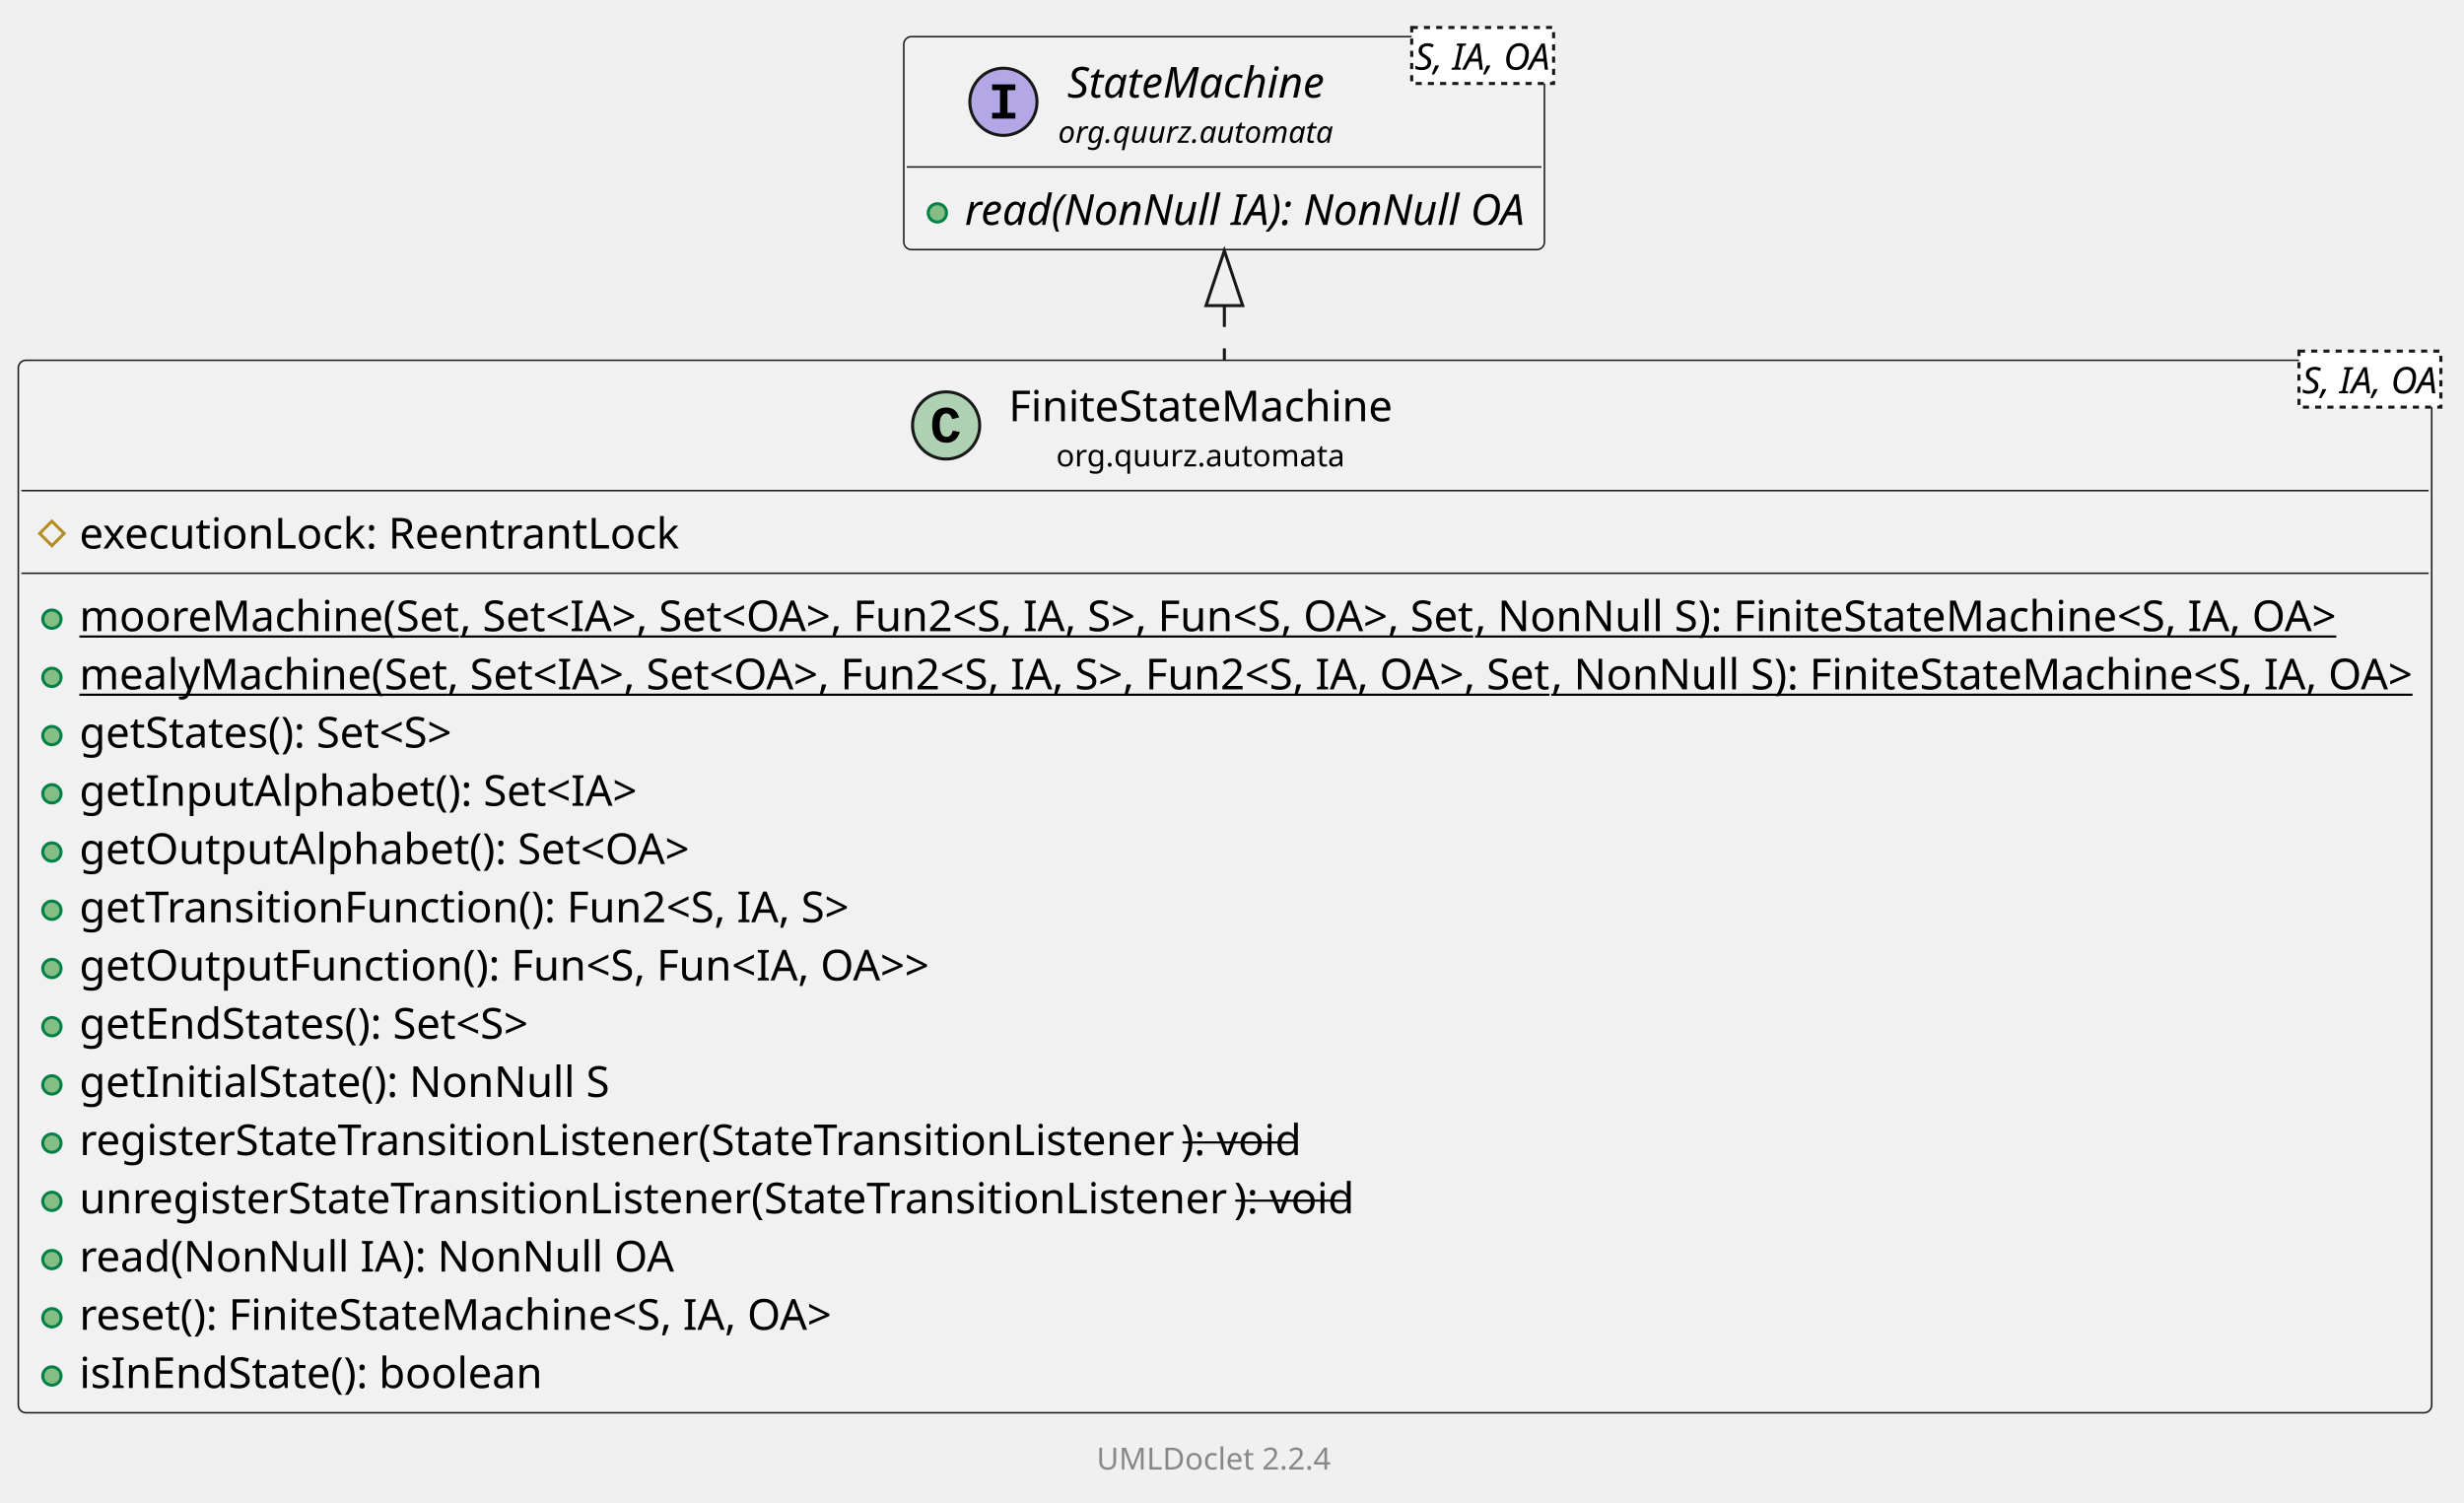
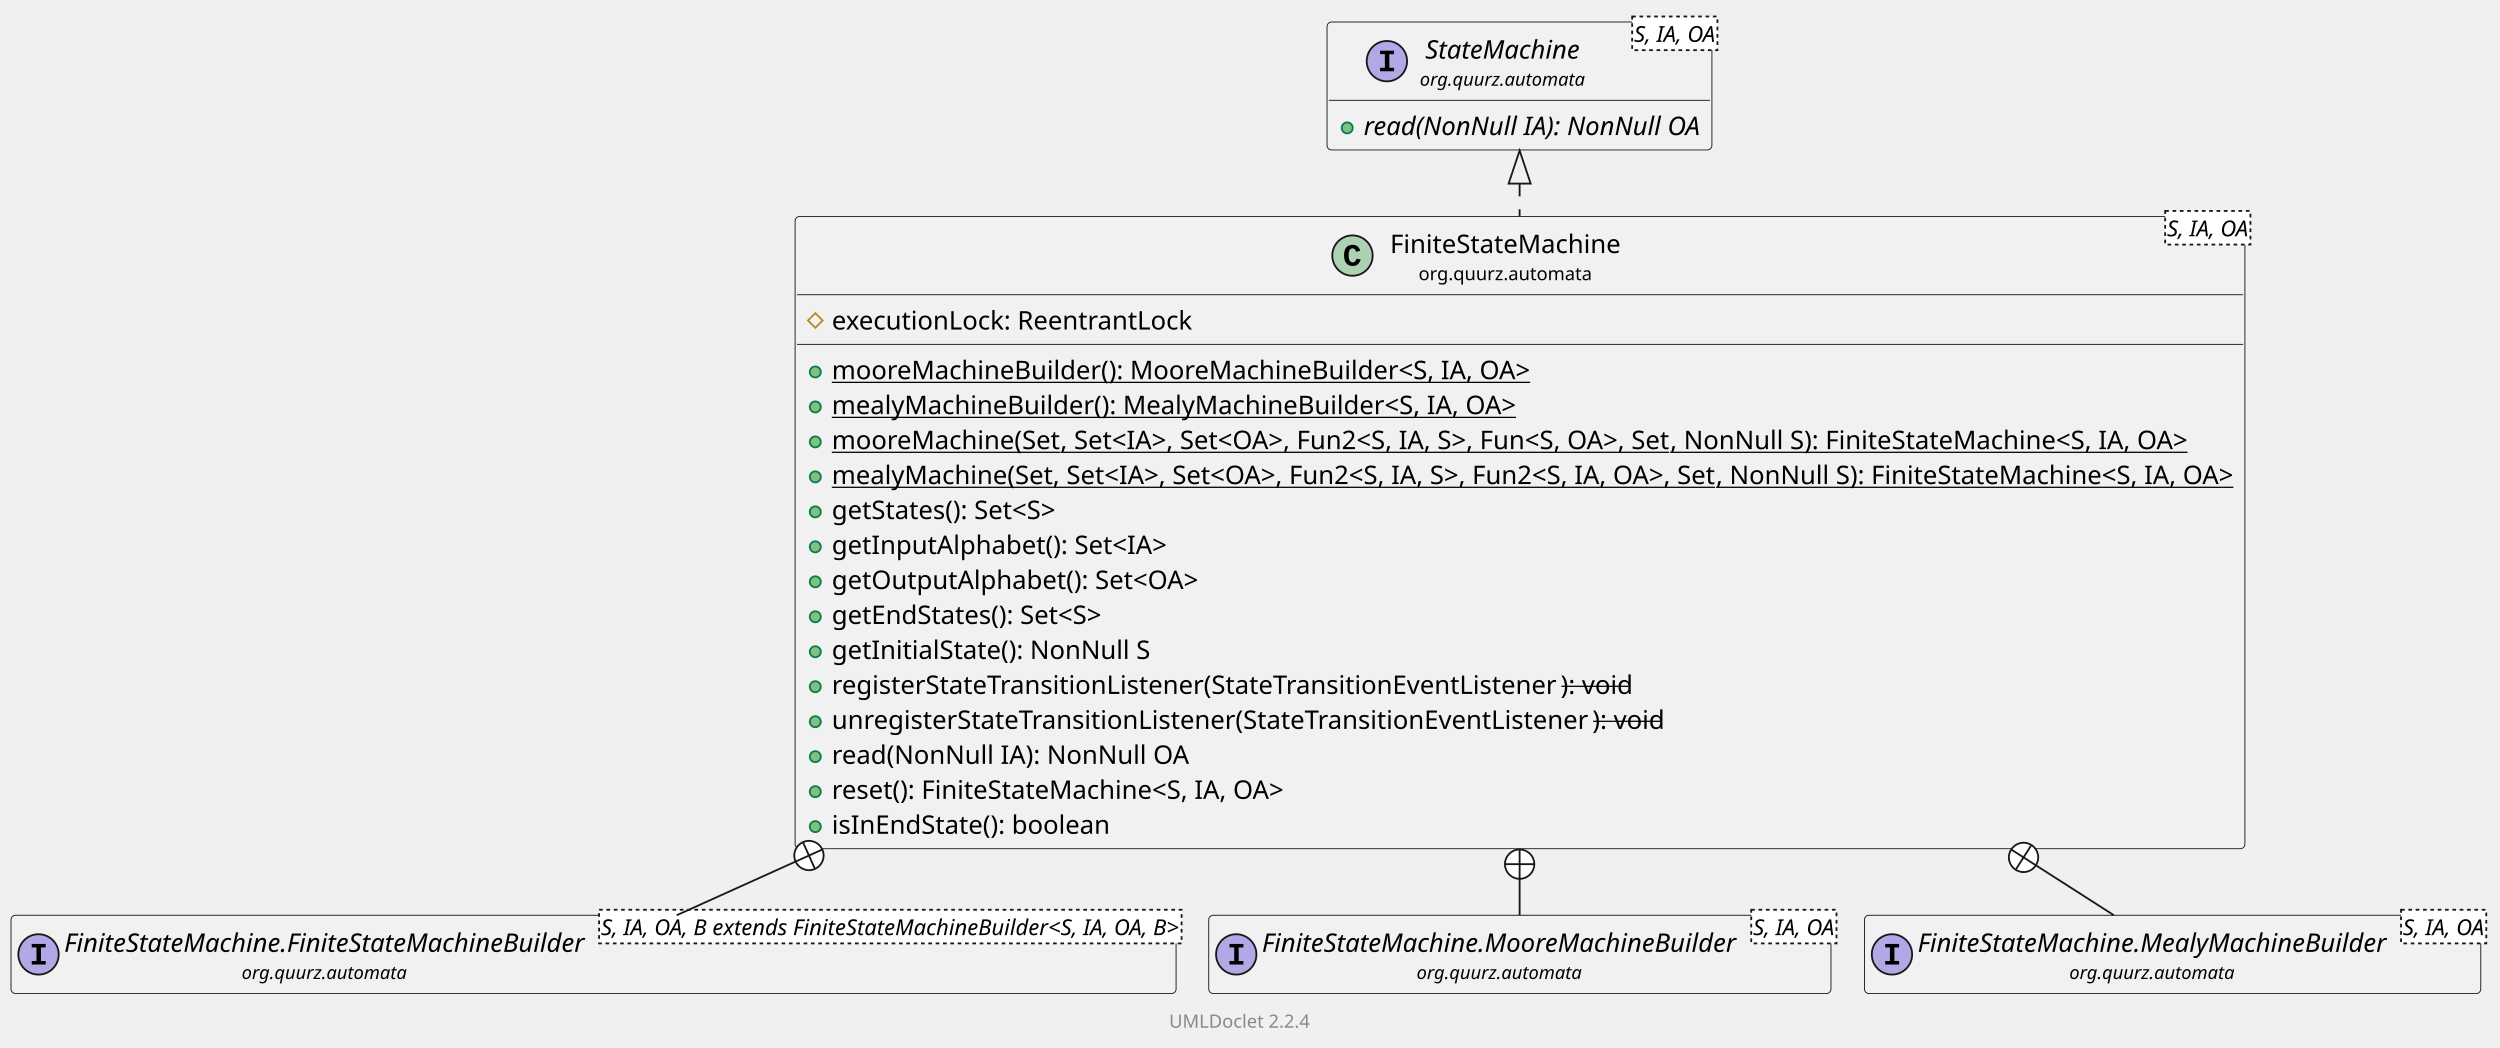
- <svg xmlns="http://www.w3.org/2000/svg" xmlns:xlink="http://www.w3.org/1999/xlink" contentStyleType="text/css" data-diagram-type="CLASS" height="492px" preserveAspectRatio="none" style="width:807px;height:492px;background:#FFFFFF;" version="1.1" viewBox="0 0 807 492" width="807px" zoomAndPan="magnify">
+ <svg xmlns="http://www.w3.org/2000/svg" xmlns:xlink="http://www.w3.org/1999/xlink" contentStyleType="text/css" data-diagram-type="CLASS" height="571px" preserveAspectRatio="none" style="width:1363px;height:571px;background:#FFFFFF;" version="1.1" viewBox="0 0 1363 571" width="1363px" zoomAndPan="magnify">
  <defs />
  <g>
    <g class="entity" data-entity="org.quurz.automata.FiniteStateMachine" data-source-line="13" data-uid="ent0002" id="entity_org.quurz.automata.FiniteStateMachine">
      <a href="FiniteStateMachine.html" target="_top" title="FiniteStateMachine.html" xlink:actuate="onRequest" xlink:href="FiniteStateMachine.html" xlink:show="new" xlink:title="FiniteStateMachine.html" xlink:type="simple">
-         <rect fill="#F1F1F1" height="344.707" rx="2.5" ry="2.5" style="stroke:#181818;stroke-width:0.5;" width="790.425" x="6" y="118" />
-         <ellipse cx="309.867" cy="139.344" fill="#ADD1B2" rx="11" ry="11" style="stroke:#181818;stroke-width:1;" />
-         <path d="M307.773,139.188 Q307.773,141.063 308.351,142.078 Q308.929,143.078 310.085,143.078 Q311.429,143.078 312.085,141.063 L314.351,141.485 Q313.242,145.016 310.07,145.016 Q307.726,145.016 306.507,143.531 Q305.288,142.047 305.288,139.188 Q305.288,133.469 309.992,133.469 Q311.538,133.469 312.57,134.281 Q313.617,135.094 314.117,136.703 L311.851,137.25 Q311.617,136.375 311.132,135.891 Q310.648,135.391 310.023,135.391 Q307.773,135.391 307.773,139.188 Z " fill="#000000" />
-         <text fill="#000000" font-family="sans-serif" font-size="14" lengthAdjust="spacing" textLength="125.719" x="330.367" y="137.966">FiniteStateMachine</text>
-         <text fill="#000000" font-family="sans-serif" font-size="10" lengthAdjust="spacing" textLength="94.66" x="345.896" y="152.758">org.quurz.automata</text>
-         <rect fill="#FFFFFF" height="18.344" style="stroke:#181818;stroke-width:1;stroke-dasharray:2,2;" width="46.472" x="752.953" y="115" />
-         <text fill="#000000" font-family="sans-serif" font-size="12" font-style="italic" lengthAdjust="spacing" textLength="44.472" x="753.953" y="128.828">S, IA, OA</text>
-         <line style="stroke:#181818;stroke-width:0.5;" x1="7" x2="795.425" y1="160.688" y2="160.688" />
-         <polygon fill="none" points="17,170.722,21,174.722,17,178.722,13,174.722" style="stroke:#B38D22;stroke-width:1;" />
-         <text fill="#000000" font-family="sans-serif" font-size="14" lengthAdjust="spacing" textLength="197.301" x="26" y="179.654">executionLock: ReentrantLock</text>
-         <line style="stroke:#181818;stroke-width:0.5;" x1="7" x2="795.425" y1="187.756" y2="187.756" />
-         <ellipse cx="17" cy="202.79" fill="#84BE84" rx="3" ry="3" style="stroke:#038048;stroke-width:1;" />
-         <text fill="#000000" font-family="sans-serif" font-size="14" lengthAdjust="spacing" text-decoration="underline" textLength="124.627" x="26" y="206.722">mooreMachine(Set</text>
-         <text fill="#000000" font-family="sans-serif" font-size="14" lengthAdjust="spacing" text-decoration="underline" textLength="332.457" x="150.627" y="206.722">, Set&lt;IA&gt;, Set&lt;OA&gt;, Fun2&lt;S, IA, S&gt;, Fun&lt;S, OA&gt;, Set</text>
-         <text fill="#000000" font-family="sans-serif" font-size="14" lengthAdjust="spacing" text-decoration="underline" textLength="282.365" x="483.084" y="206.722">, NonNull S): FiniteStateMachine&lt;S, IA, OA&gt;</text>
-         <ellipse cx="17" cy="221.858" fill="#84BE84" rx="3" ry="3" style="stroke:#038048;stroke-width:1;" />
-         <text fill="#000000" font-family="sans-serif" font-size="14" lengthAdjust="spacing" text-decoration="underline" textLength="120.511" x="26" y="225.79">mealyMachine(Set</text>
-         <text fill="#000000" font-family="sans-serif" font-size="14" lengthAdjust="spacing" text-decoration="underline" textLength="361.549" x="146.512" y="225.79">, Set&lt;IA&gt;, Set&lt;OA&gt;, Fun2&lt;S, IA, S&gt;, Fun2&lt;S, IA, OA&gt;, Set</text>
-         <text fill="#000000" font-family="sans-serif" font-size="14" lengthAdjust="spacing" text-decoration="underline" textLength="282.365" x="508.06" y="225.79">, NonNull S): FiniteStateMachine&lt;S, IA, OA&gt;</text>
-         <ellipse cx="17" cy="240.926" fill="#84BE84" rx="3" ry="3" style="stroke:#038048;stroke-width:1;" />
-         <text fill="#000000" font-family="sans-serif" font-size="14" lengthAdjust="spacing" textLength="121.939" x="26" y="244.858">getStates(): Set&lt;S&gt;</text>
-         <ellipse cx="17" cy="259.993" fill="#84BE84" rx="3" ry="3" style="stroke:#038048;stroke-width:1;" />
-         <text fill="#000000" font-family="sans-serif" font-size="14" lengthAdjust="spacing" textLength="182.643" x="26" y="263.925">getInputAlphabet(): Set&lt;IA&gt;</text>
-         <ellipse cx="17" cy="279.061" fill="#84BE84" rx="3" ry="3" style="stroke:#038048;stroke-width:1;" />
-         <text fill="#000000" font-family="sans-serif" font-size="14" lengthAdjust="spacing" textLength="200.073" x="26" y="282.993">getOutputAlphabet(): Set&lt;OA&gt;</text>
-         <ellipse cx="17" cy="298.129" fill="#84BE84" rx="3" ry="3" style="stroke:#038048;stroke-width:1;" />
-         <text fill="#000000" font-family="sans-serif" font-size="14" lengthAdjust="spacing" textLength="253.049" x="26" y="302.061">getTransitionFunction(): Fun2&lt;S, IA, S&gt;</text>
-         <ellipse cx="17" cy="317.197" fill="#84BE84" rx="3" ry="3" style="stroke:#038048;stroke-width:1;" />
-         <text fill="#000000" font-family="sans-serif" font-size="14" lengthAdjust="spacing" textLength="278.599" x="26" y="321.129">getOutputFunction(): Fun&lt;S, Fun&lt;IA, OA&gt;&gt;</text>
-         <ellipse cx="17" cy="336.265" fill="#84BE84" rx="3" ry="3" style="stroke:#038048;stroke-width:1;" />
-         <text fill="#000000" font-family="sans-serif" font-size="14" lengthAdjust="spacing" textLength="146.985" x="26" y="340.197">getEndStates(): Set&lt;S&gt;</text>
-         <ellipse cx="17" cy="355.333" fill="#84BE84" rx="3" ry="3" style="stroke:#038048;stroke-width:1;" />
-         <text fill="#000000" font-family="sans-serif" font-size="14" lengthAdjust="spacing" textLength="173.641" x="26" y="359.265">getInitialState(): NonNull S</text>
-         <ellipse cx="17" cy="374.401" fill="#84BE84" rx="3" ry="3" style="stroke:#038048;stroke-width:1;" />
-         <text fill="#000000" font-family="sans-serif" font-size="14" lengthAdjust="spacing" textLength="360.849" x="26" y="378.333">registerStateTransitionListener(StateTransitionListener</text>
-         <text fill="#000000" font-family="sans-serif" font-size="14" lengthAdjust="spacing" text-decoration="line-through" textLength="39.396" x="386.849" y="378.333">): void</text>
-         <ellipse cx="17" cy="393.469" fill="#84BE84" rx="3" ry="3" style="stroke:#038048;stroke-width:1;" />
-         <text fill="#000000" font-family="sans-serif" font-size="14" lengthAdjust="spacing" textLength="378.153" x="26" y="397.401">unregisterStateTransitionListener(StateTransitionListener</text>
-         <text fill="#000000" font-family="sans-serif" font-size="14" lengthAdjust="spacing" text-decoration="line-through" textLength="39.396" x="404.153" y="397.401">): void</text>
-         <ellipse cx="17" cy="412.537" fill="#84BE84" rx="3" ry="3" style="stroke:#038048;stroke-width:1;" />
-         <text fill="#000000" font-family="sans-serif" font-size="14" lengthAdjust="spacing" textLength="195.341" x="26" y="416.469">read(NonNull IA): NonNull OA</text>
-         <ellipse cx="17" cy="431.605" fill="#84BE84" rx="3" ry="3" style="stroke:#038048;stroke-width:1;" />
-         <text fill="#000000" font-family="sans-serif" font-size="14" lengthAdjust="spacing" textLength="246.903" x="26" y="435.537">reset(): FiniteStateMachine&lt;S, IA, OA&gt;</text>
-         <ellipse cx="17" cy="450.673" fill="#84BE84" rx="3" ry="3" style="stroke:#038048;stroke-width:1;" />
-         <text fill="#000000" font-family="sans-serif" font-size="14" lengthAdjust="spacing" textLength="151.661" x="26" y="454.605">isInEndState(): boolean</text>
+         <rect fill="#F1F1F1" height="344.707" rx="2.5" ry="2.5" style="stroke:#181818;stroke-width:0.5;" width="790.425" x="433.5" y="118" />
+         <ellipse cx="737.367" cy="139.344" fill="#ADD1B2" rx="11" ry="11" style="stroke:#181818;stroke-width:1;" />
+         <path d="M735.273,139.188 Q735.273,141.063 735.851,142.078 Q736.429,143.078 737.585,143.078 Q738.929,143.078 739.585,141.063 L741.851,141.485 Q740.742,145.016 737.57,145.016 Q735.226,145.016 734.007,143.531 Q732.788,142.047 732.788,139.188 Q732.788,133.469 737.492,133.469 Q739.038,133.469 740.07,134.281 Q741.117,135.094 741.617,136.703 L739.351,137.25 Q739.117,136.375 738.632,135.891 Q738.148,135.391 737.523,135.391 Q735.273,135.391 735.273,139.188 Z " fill="#000000" />
+         <text fill="#000000" font-family="sans-serif" font-size="14" lengthAdjust="spacing" textLength="125.719" x="757.867" y="137.966">FiniteStateMachine</text>
+         <text fill="#000000" font-family="sans-serif" font-size="10" lengthAdjust="spacing" textLength="94.66" x="773.396" y="152.758">org.quurz.automata</text>
+         <rect fill="#FFFFFF" height="18.344" style="stroke:#181818;stroke-width:1;stroke-dasharray:2,2;" width="46.472" x="1180.453" y="115" />
+         <text fill="#000000" font-family="sans-serif" font-size="12" font-style="italic" lengthAdjust="spacing" textLength="44.472" x="1181.453" y="128.828">S, IA, OA</text>
+         <line style="stroke:#181818;stroke-width:0.5;" x1="434.5" x2="1222.925" y1="160.688" y2="160.688" />
+         <polygon fill="none" points="444.5,170.722,448.5,174.722,444.5,178.722,440.5,174.722" style="stroke:#B38D22;stroke-width:1;" />
+         <text fill="#000000" font-family="sans-serif" font-size="14" lengthAdjust="spacing" textLength="197.301" x="453.5" y="179.654">executionLock: ReentrantLock</text>
+         <line style="stroke:#181818;stroke-width:0.5;" x1="434.5" x2="1222.925" y1="187.756" y2="187.756" />
+         <ellipse cx="444.5" cy="202.79" fill="#84BE84" rx="3" ry="3" style="stroke:#038048;stroke-width:1;" />
+         <text fill="#000000" font-family="sans-serif" font-size="14" lengthAdjust="spacing" text-decoration="underline" textLength="381.569" x="453.5" y="206.722">mooreMachineBuilder(): MooreMachineBuilder&lt;S, IA, OA&gt;</text>
+         <ellipse cx="444.5" cy="221.858" fill="#84BE84" rx="3" ry="3" style="stroke:#038048;stroke-width:1;" />
+         <text fill="#000000" font-family="sans-serif" font-size="14" lengthAdjust="spacing" text-decoration="underline" textLength="373.337" x="453.5" y="225.79">mealyMachineBuilder(): MealyMachineBuilder&lt;S, IA, OA&gt;</text>
+         <ellipse cx="444.5" cy="240.926" fill="#84BE84" rx="3" ry="3" style="stroke:#038048;stroke-width:1;" />
+         <text fill="#000000" font-family="sans-serif" font-size="14" lengthAdjust="spacing" text-decoration="underline" textLength="124.627" x="453.5" y="244.858">mooreMachine(Set</text>
+         <text fill="#000000" font-family="sans-serif" font-size="14" lengthAdjust="spacing" text-decoration="underline" textLength="332.457" x="578.128" y="244.858">, Set&lt;IA&gt;, Set&lt;OA&gt;, Fun2&lt;S, IA, S&gt;, Fun&lt;S, OA&gt;, Set</text>
+         <text fill="#000000" font-family="sans-serif" font-size="14" lengthAdjust="spacing" text-decoration="underline" textLength="282.365" x="910.584" y="244.858">, NonNull S): FiniteStateMachine&lt;S, IA, OA&gt;</text>
+         <ellipse cx="444.5" cy="259.993" fill="#84BE84" rx="3" ry="3" style="stroke:#038048;stroke-width:1;" />
+         <text fill="#000000" font-family="sans-serif" font-size="14" lengthAdjust="spacing" text-decoration="underline" textLength="120.511" x="453.5" y="263.925">mealyMachine(Set</text>
+         <text fill="#000000" font-family="sans-serif" font-size="14" lengthAdjust="spacing" text-decoration="underline" textLength="361.549" x="574.011" y="263.925">, Set&lt;IA&gt;, Set&lt;OA&gt;, Fun2&lt;S, IA, S&gt;, Fun2&lt;S, IA, OA&gt;, Set</text>
+         <text fill="#000000" font-family="sans-serif" font-size="14" lengthAdjust="spacing" text-decoration="underline" textLength="282.365" x="935.56" y="263.925">, NonNull S): FiniteStateMachine&lt;S, IA, OA&gt;</text>
+         <ellipse cx="444.5" cy="279.061" fill="#84BE84" rx="3" ry="3" style="stroke:#038048;stroke-width:1;" />
+         <text fill="#000000" font-family="sans-serif" font-size="14" lengthAdjust="spacing" textLength="121.939" x="453.5" y="282.993">getStates(): Set&lt;S&gt;</text>
+         <ellipse cx="444.5" cy="298.129" fill="#84BE84" rx="3" ry="3" style="stroke:#038048;stroke-width:1;" />
+         <text fill="#000000" font-family="sans-serif" font-size="14" lengthAdjust="spacing" textLength="182.643" x="453.5" y="302.061">getInputAlphabet(): Set&lt;IA&gt;</text>
+         <ellipse cx="444.5" cy="317.197" fill="#84BE84" rx="3" ry="3" style="stroke:#038048;stroke-width:1;" />
+         <text fill="#000000" font-family="sans-serif" font-size="14" lengthAdjust="spacing" textLength="200.073" x="453.5" y="321.129">getOutputAlphabet(): Set&lt;OA&gt;</text>
+         <ellipse cx="444.5" cy="336.265" fill="#84BE84" rx="3" ry="3" style="stroke:#038048;stroke-width:1;" />
+         <text fill="#000000" font-family="sans-serif" font-size="14" lengthAdjust="spacing" textLength="146.985" x="453.5" y="340.197">getEndStates(): Set&lt;S&gt;</text>
+         <ellipse cx="444.5" cy="355.333" fill="#84BE84" rx="3" ry="3" style="stroke:#038048;stroke-width:1;" />
+         <text fill="#000000" font-family="sans-serif" font-size="14" lengthAdjust="spacing" textLength="173.641" x="453.5" y="359.265">getInitialState(): NonNull S</text>
+         <ellipse cx="444.5" cy="374.401" fill="#84BE84" rx="3" ry="3" style="stroke:#038048;stroke-width:1;" />
+         <text fill="#000000" font-family="sans-serif" font-size="14" lengthAdjust="spacing" textLength="397.347" x="453.5" y="378.333">registerStateTransitionListener(StateTransitionEventListener</text>
+         <text fill="#000000" font-family="sans-serif" font-size="14" lengthAdjust="spacing" text-decoration="line-through" textLength="39.396" x="850.847" y="378.333">): void</text>
+         <ellipse cx="444.5" cy="393.469" fill="#84BE84" rx="3" ry="3" style="stroke:#038048;stroke-width:1;" />
+         <text fill="#000000" font-family="sans-serif" font-size="14" lengthAdjust="spacing" textLength="414.651" x="453.5" y="397.401">unregisterStateTransitionListener(StateTransitionEventListener</text>
+         <text fill="#000000" font-family="sans-serif" font-size="14" lengthAdjust="spacing" text-decoration="line-through" textLength="39.396" x="868.15" y="397.401">): void</text>
+         <ellipse cx="444.5" cy="412.537" fill="#84BE84" rx="3" ry="3" style="stroke:#038048;stroke-width:1;" />
+         <text fill="#000000" font-family="sans-serif" font-size="14" lengthAdjust="spacing" textLength="195.341" x="453.5" y="416.469">read(NonNull IA): NonNull OA</text>
+         <ellipse cx="444.5" cy="431.605" fill="#84BE84" rx="3" ry="3" style="stroke:#038048;stroke-width:1;" />
+         <text fill="#000000" font-family="sans-serif" font-size="14" lengthAdjust="spacing" textLength="246.903" x="453.5" y="435.537">reset(): FiniteStateMachine&lt;S, IA, OA&gt;</text>
+         <ellipse cx="444.5" cy="450.673" fill="#84BE84" rx="3" ry="3" style="stroke:#038048;stroke-width:1;" />
+         <text fill="#000000" font-family="sans-serif" font-size="14" lengthAdjust="spacing" textLength="151.661" x="453.5" y="454.605">isInEndState(): boolean</text>
      </a>
    </g>
    <g class="entity" data-entity="org.quurz.automata.StateMachine" data-source-line="31" data-uid="ent0003" id="entity_org.quurz.automata.StateMachine">
      <a href="StateMachine.html" target="_top" title="StateMachine.html" xlink:actuate="onRequest" xlink:href="StateMachine.html" xlink:show="new" xlink:title="StateMachine.html" xlink:type="simple">
-         <rect fill="#F1F1F1" height="69.756" rx="2.5" ry="2.5" style="stroke:#181818;stroke-width:0.5;" width="209.833" x="296" y="12" />
-         <ellipse cx="328.636" cy="33.344" fill="#B4A7E5" rx="11" ry="11" style="stroke:#181818;stroke-width:1;" />
-         <path d="M324.933,27.641 L332.542,27.641 L332.542,29.532 L329.964,29.532 L329.964,36.953 L332.542,36.953 L332.542,38.844 L324.933,38.844 L324.933,36.953 L327.527,36.953 L327.527,29.532 L324.933,29.532 L324.933,27.641 Z " fill="#000000" />
-         <text fill="#000000" font-family="sans-serif" font-size="14" font-style="italic" lengthAdjust="spacing" textLength="84.182" x="349.549" y="31.966">StateMachine</text>
-         <text fill="#000000" font-family="sans-serif" font-size="10" font-style="italic" lengthAdjust="spacing" textLength="90.17" x="346.555" y="46.758">org.quurz.automata</text>
-         <rect fill="#FFFFFF" height="18.344" style="stroke:#181818;stroke-width:1;stroke-dasharray:2,2;" width="46.472" x="462.361" y="9" />
-         <text fill="#000000" font-family="sans-serif" font-size="12" font-style="italic" lengthAdjust="spacing" textLength="44.472" x="463.361" y="22.828">S, IA, OA</text>
-         <line style="stroke:#181818;stroke-width:0.5;" x1="297" x2="504.833" y1="54.688" y2="54.688" />
-         <ellipse cx="307" cy="69.722" fill="#84BE84" rx="3" ry="3" style="stroke:#038048;stroke-width:1;" />
-         <text fill="#000000" font-family="sans-serif" font-size="14" font-style="italic" lengthAdjust="spacing" textLength="183.833" x="316" y="73.654">read(NonNull IA): NonNull OA</text>
+         <rect fill="#F1F1F1" height="69.756" rx="2.5" ry="2.5" style="stroke:#181818;stroke-width:0.5;" width="209.833" x="723.5" y="12" />
+         <ellipse cx="756.136" cy="33.344" fill="#B4A7E5" rx="11" ry="11" style="stroke:#181818;stroke-width:1;" />
+         <path d="M752.433,27.641 L760.042,27.641 L760.042,29.532 L757.464,29.532 L757.464,36.953 L760.042,36.953 L760.042,38.844 L752.433,38.844 L752.433,36.953 L755.027,36.953 L755.027,29.532 L752.433,29.532 L752.433,27.641 Z " fill="#000000" />
+         <text fill="#000000" font-family="sans-serif" font-size="14" font-style="italic" lengthAdjust="spacing" textLength="84.182" x="777.049" y="31.966">StateMachine</text>
+         <text fill="#000000" font-family="sans-serif" font-size="10" font-style="italic" lengthAdjust="spacing" textLength="90.17" x="774.055" y="46.758">org.quurz.automata</text>
+         <rect fill="#FFFFFF" height="18.344" style="stroke:#181818;stroke-width:1;stroke-dasharray:2,2;" width="46.472" x="889.861" y="9" />
+         <text fill="#000000" font-family="sans-serif" font-size="12" font-style="italic" lengthAdjust="spacing" textLength="44.472" x="890.861" y="22.828">S, IA, OA</text>
+         <line style="stroke:#181818;stroke-width:0.5;" x1="724.5" x2="932.333" y1="54.688" y2="54.688" />
+         <ellipse cx="734.5" cy="69.722" fill="#84BE84" rx="3" ry="3" style="stroke:#038048;stroke-width:1;" />
+         <text fill="#000000" font-family="sans-serif" font-size="14" font-style="italic" lengthAdjust="spacing" textLength="183.833" x="743.5" y="73.654">read(NonNull IA): NonNull OA</text>
      </a>
    </g>
-     <g class="link" data-entity-1="org.quurz.automata.StateMachine" data-entity-2="org.quurz.automata.FiniteStateMachine" data-uid="lnk4" id="link_org.quurz.automata.StateMachine_org.quurz.automata.FiniteStateMachine">
-       <polygon fill="none" points="401,82.089,395,100.089,407,100.089,401,82.089" style="stroke:#181818;stroke-width:1;" />
-       <path d="M401,100.089 C401,110.49 401,104.705 401,117.913" fill="none" style="stroke:#181818;stroke-width:1;stroke-dasharray:7,7;" />
+     <g class="entity" data-entity="org.quurz.automata.FiniteStateMachine.FiniteStateMachineBuilder" data-source-line="34" data-uid="ent0004" id="entity_org.quurz.automata.FiniteStateMachine.FiniteStateMachineBuilder">
+       <a href="FiniteStateMachine.FiniteStateMachineBuilder.html" target="_top" title="FiniteStateMachine.FiniteStateMachineBuilder.html" xlink:actuate="onRequest" xlink:href="FiniteStateMachine.FiniteStateMachineBuilder.html" xlink:show="new" xlink:title="FiniteStateMachine.FiniteStateMachineBuilder.html" xlink:type="simple">
+         <rect fill="#F1F1F1" height="42.688" rx="2.5" ry="2.5" style="stroke:#181818;stroke-width:0.5;" width="635.203" x="6" y="499" />
+         <ellipse cx="21" cy="520.344" fill="#B4A7E5" rx="11" ry="11" style="stroke:#181818;stroke-width:1;" />
+         <path d="M17.297,514.641 L24.906,514.641 L24.906,516.532 L22.328,516.532 L22.328,523.953 L24.906,523.953 L24.906,525.844 L17.297,525.844 L17.297,523.953 L19.891,523.953 L19.891,516.532 L17.297,516.532 L17.297,514.641 Z " fill="#000000" />
+         <text fill="#000000" font-family="sans-serif" font-size="14" font-style="italic" lengthAdjust="spacing" textLength="283.625" x="35" y="518.966">FiniteStateMachine.FiniteStateMachineBuilder</text>
+         <text fill="#000000" font-family="sans-serif" font-size="10" font-style="italic" lengthAdjust="spacing" textLength="90.17" x="131.727" y="533.758">org.quurz.automata</text>
+         <rect fill="#FFFFFF" height="18.344" style="stroke:#181818;stroke-width:1;stroke-dasharray:2,2;" width="317.578" x="326.625" y="496" />
+         <text fill="#000000" font-family="sans-serif" font-size="12" font-style="italic" lengthAdjust="spacing" textLength="315.578" x="327.625" y="509.828">S, IA, OA, B extends FiniteStateMachineBuilder&lt;S, IA, OA, B&gt;</text>
+       </a>
    </g>
-     <g class="footer" data-source-line="43">
-       <text fill="#888888" font-family="sans-serif" font-size="10" lengthAdjust="spacing" textLength="2.6" x="396.2" y="467.69"> </text>
+     <g class="entity" data-entity="org.quurz.automata.FiniteStateMachine.MooreMachineBuilder" data-source-line="35" data-uid="ent0005" id="entity_org.quurz.automata.FiniteStateMachine.MooreMachineBuilder">
+       <a href="FiniteStateMachine.MooreMachineBuilder.html" target="_top" title="FiniteStateMachine.MooreMachineBuilder.html" xlink:actuate="onRequest" xlink:href="FiniteStateMachine.MooreMachineBuilder.html" xlink:show="new" xlink:title="FiniteStateMachine.MooreMachineBuilder.html" xlink:type="simple">
+         <rect fill="#F1F1F1" height="42.688" rx="2.5" ry="2.5" style="stroke:#181818;stroke-width:0.5;" width="339.247" x="659" y="499" />
+         <ellipse cx="674" cy="520.344" fill="#B4A7E5" rx="11" ry="11" style="stroke:#181818;stroke-width:1;" />
+         <path d="M670.297,514.641 L677.906,514.641 L677.906,516.532 L675.328,516.532 L675.328,523.953 L677.906,523.953 L677.906,525.844 L670.297,525.844 L670.297,523.953 L672.891,523.953 L672.891,516.532 L670.297,516.532 L670.297,514.641 Z " fill="#000000" />
+         <text fill="#000000" font-family="sans-serif" font-size="14" font-style="italic" lengthAdjust="spacing" textLength="258.775" x="688" y="518.966">FiniteStateMachine.MooreMachineBuilder</text>
+         <text fill="#000000" font-family="sans-serif" font-size="10" font-style="italic" lengthAdjust="spacing" textLength="90.17" x="772.303" y="533.758">org.quurz.automata</text>
+         <rect fill="#FFFFFF" height="18.344" style="stroke:#181818;stroke-width:1;stroke-dasharray:2,2;" width="46.472" x="954.775" y="496" />
+         <text fill="#000000" font-family="sans-serif" font-size="12" font-style="italic" lengthAdjust="spacing" textLength="44.472" x="955.775" y="509.828">S, IA, OA</text>
+       </a>
+     </g>
+     <g class="entity" data-entity="org.quurz.automata.FiniteStateMachine.MealyMachineBuilder" data-source-line="36" data-uid="ent0006" id="entity_org.quurz.automata.FiniteStateMachine.MealyMachineBuilder">
+       <a href="FiniteStateMachine.MealyMachineBuilder.html" target="_top" title="FiniteStateMachine.MealyMachineBuilder.html" xlink:actuate="onRequest" xlink:href="FiniteStateMachine.MealyMachineBuilder.html" xlink:show="new" xlink:title="FiniteStateMachine.MealyMachineBuilder.html" xlink:type="simple">
+         <rect fill="#F1F1F1" height="42.688" rx="2.5" ry="2.5" style="stroke:#181818;stroke-width:0.5;" width="336.013" x="1016.5" y="499" />
+         <ellipse cx="1031.5" cy="520.344" fill="#B4A7E5" rx="11" ry="11" style="stroke:#181818;stroke-width:1;" />
+         <path d="M1027.797,514.641 L1035.406,514.641 L1035.406,516.532 L1032.828,516.532 L1032.828,523.953 L1035.406,523.953 L1035.406,525.844 L1027.797,525.844 L1027.797,523.953 L1030.391,523.953 L1030.391,516.532 L1027.797,516.532 L1027.797,514.641 Z " fill="#000000" />
+         <text fill="#000000" font-family="sans-serif" font-size="14" font-style="italic" lengthAdjust="spacing" textLength="255.541" x="1045.5" y="518.966">FiniteStateMachine.MealyMachineBuilder</text>
+         <text fill="#000000" font-family="sans-serif" font-size="10" font-style="italic" lengthAdjust="spacing" textLength="90.17" x="1128.186" y="533.758">org.quurz.automata</text>
+         <rect fill="#FFFFFF" height="18.344" style="stroke:#181818;stroke-width:1;stroke-dasharray:2,2;" width="46.472" x="1309.041" y="496" />
+         <text fill="#000000" font-family="sans-serif" font-size="12" font-style="italic" lengthAdjust="spacing" textLength="44.472" x="1310.041" y="509.828">S, IA, OA</text>
+       </a>
+     </g>
+     <g class="link" data-entity-1="org.quurz.automata.StateMachine" data-entity-2="org.quurz.automata.FiniteStateMachine" data-uid="lnk7" id="link_org.quurz.automata.StateMachine_org.quurz.automata.FiniteStateMachine">
+       <polygon fill="none" points="828.5,82.089,822.5,100.089,834.5,100.089,828.5,82.089" style="stroke:#181818;stroke-width:1;" />
+       <path d="M828.5,100.089 C828.5,110.49 828.5,104.705 828.5,117.913" fill="none" style="stroke:#181818;stroke-width:1;stroke-dasharray:7,7;" />
+     </g>
+     <g class="link" data-entity-1="org.quurz.automata.FiniteStateMachine" data-entity-2="org.quurz.automata.FiniteStateMachine.FiniteStateMachineBuilder" data-uid="lnk8" id="link_org.quurz.automata.FiniteStateMachine_org.quurz.automata.FiniteStateMachine.FiniteStateMachineBuilder">
+       <ellipse cx="441.04" cy="466.432" fill="#FFFFFF" rx="8" ry="8" style="stroke:#181818;stroke-width:1;" />
+       <line style="stroke:#181818;stroke-width:1;" x1="433.749" x2="448.332" y1="469.724" y2="463.14" />
+       <line style="stroke:#181818;stroke-width:1;" x1="437.748" x2="444.332" y1="459.141" y2="473.724" />
+       <path d="M433.749,469.724 C402.92,483.643 390.12,489.422 368.913,498.997" fill="none" style="stroke:#181818;stroke-width:1;" />
+     </g>
+     <g class="link" data-entity-1="org.quurz.automata.FiniteStateMachine" data-entity-2="org.quurz.automata.FiniteStateMachine.MooreMachineBuilder" data-uid="lnk9" id="link_org.quurz.automata.FiniteStateMachine_org.quurz.automata.FiniteStateMachine.MooreMachineBuilder">
+       <ellipse cx="828.5" cy="471.14" fill="#FFFFFF" rx="8" ry="8" style="stroke:#181818;stroke-width:1;" />
+       <line style="stroke:#181818;stroke-width:1;" x1="828.5" x2="828.5" y1="479.14" y2="463.14" />
+       <line style="stroke:#181818;stroke-width:1;" x1="820.5" x2="836.5" y1="471.14" y2="471.14" />
+       <path d="M828.5,479.14 C828.5,493.059 828.5,489.422 828.5,498.997" fill="none" style="stroke:#181818;stroke-width:1;" />
+     </g>
+     <g class="link" data-entity-1="org.quurz.automata.FiniteStateMachine" data-entity-2="org.quurz.automata.FiniteStateMachine.MealyMachineBuilder" data-uid="lnk10" id="link_org.quurz.automata.FiniteStateMachine_org.quurz.automata.FiniteStateMachine.MealyMachineBuilder">
+       <ellipse cx="1103.237" cy="467.455" fill="#FFFFFF" rx="8" ry="8" style="stroke:#181818;stroke-width:1;" />
+       <line style="stroke:#181818;stroke-width:1;" x1="1109.974" x2="1096.5" y1="471.77" y2="463.14" />
+       <line style="stroke:#181818;stroke-width:1;" x1="1098.922" x2="1107.551" y1="474.192" y2="460.718" />
+       <path d="M1109.974,471.77 C1131.706,485.688 1137.536,489.422 1152.486,498.997" fill="none" style="stroke:#181818;stroke-width:1;" />
+     </g>
+     <g class="footer" data-source-line="49">
+       <text fill="#888888" font-family="sans-serif" font-size="10" lengthAdjust="spacing" textLength="2.6" x="674.45" y="546.69"> </text>
      <a href="https://github.com/talsma-ict/umldoclet" target="_top" title="https://github.com/talsma-ict/umldoclet" xlink:actuate="onRequest" xlink:href="https://github.com/talsma-ict/umldoclet" xlink:show="new" xlink:title="https://github.com/talsma-ict/umldoclet" xlink:type="simple">
-         <text fill="#888888" font-family="sans-serif" font-size="10" lengthAdjust="spacing" textLength="76.72" x="359.14" y="481.31">UMLDoclet 2.2.4</text>
+         <text fill="#888888" font-family="sans-serif" font-size="10" lengthAdjust="spacing" textLength="76.72" x="637.39" y="560.31">UMLDoclet 2.2.4</text>
      </a>
    </g>
  </g>
</svg>
